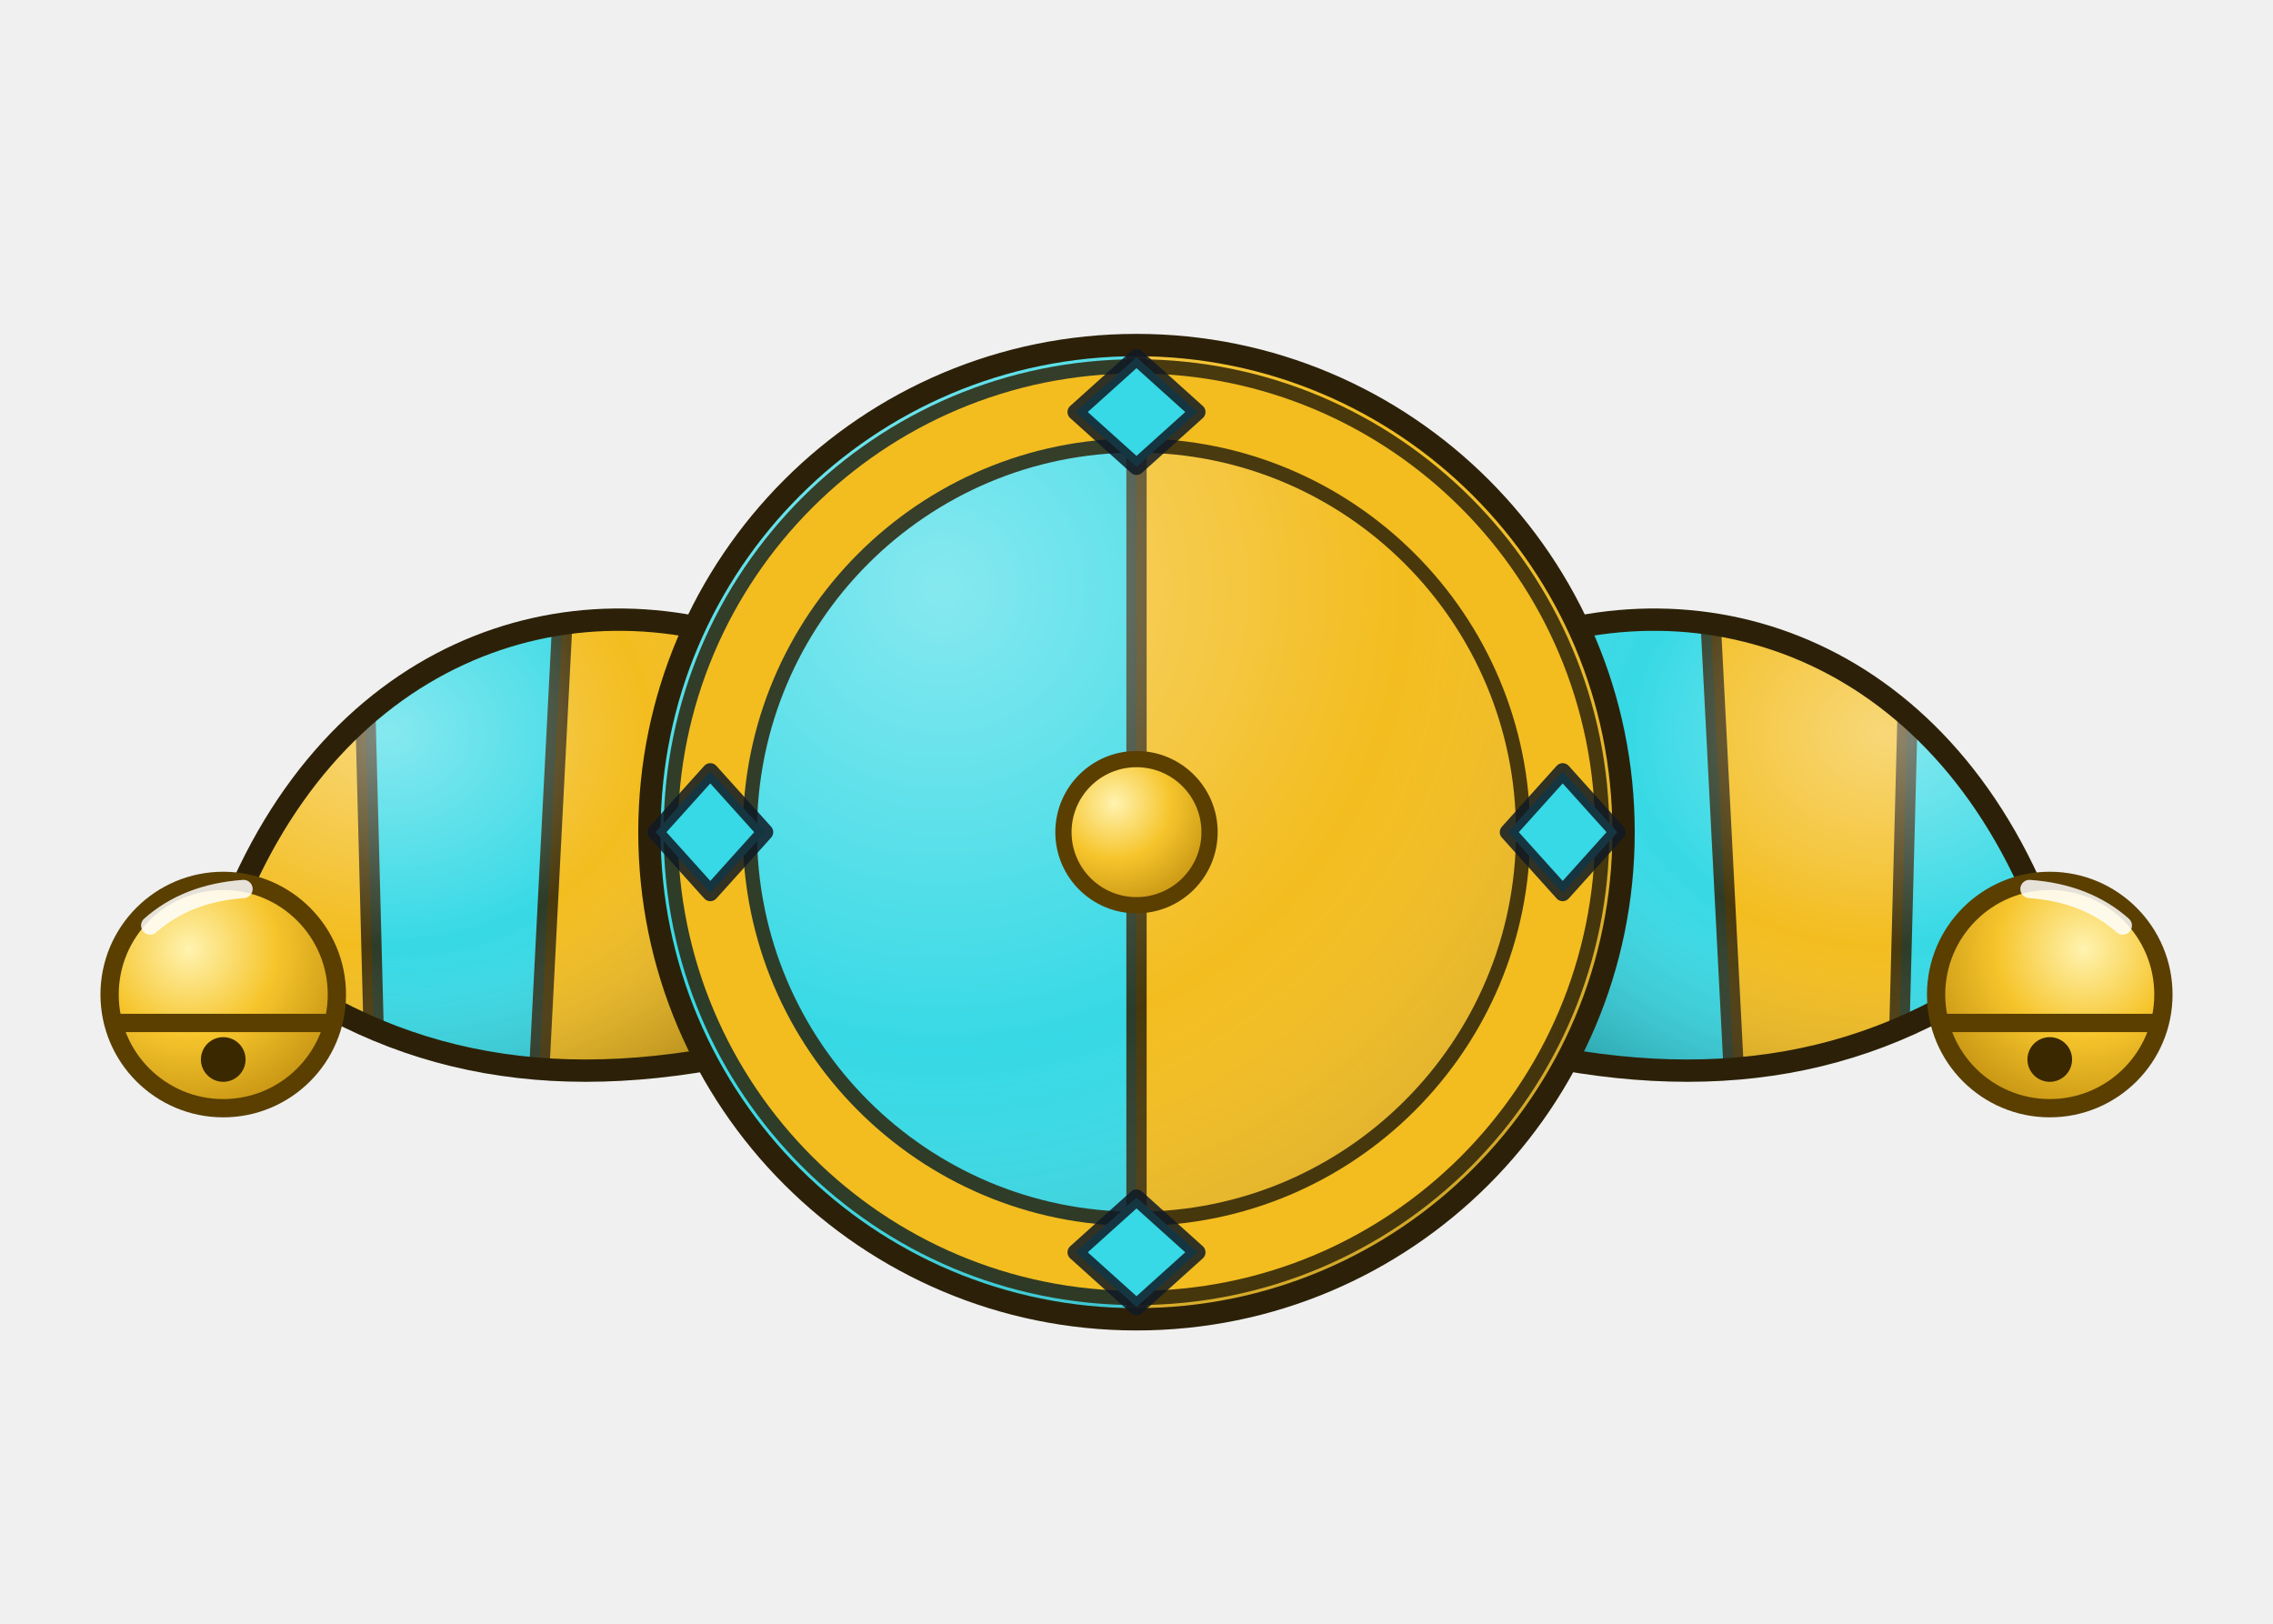
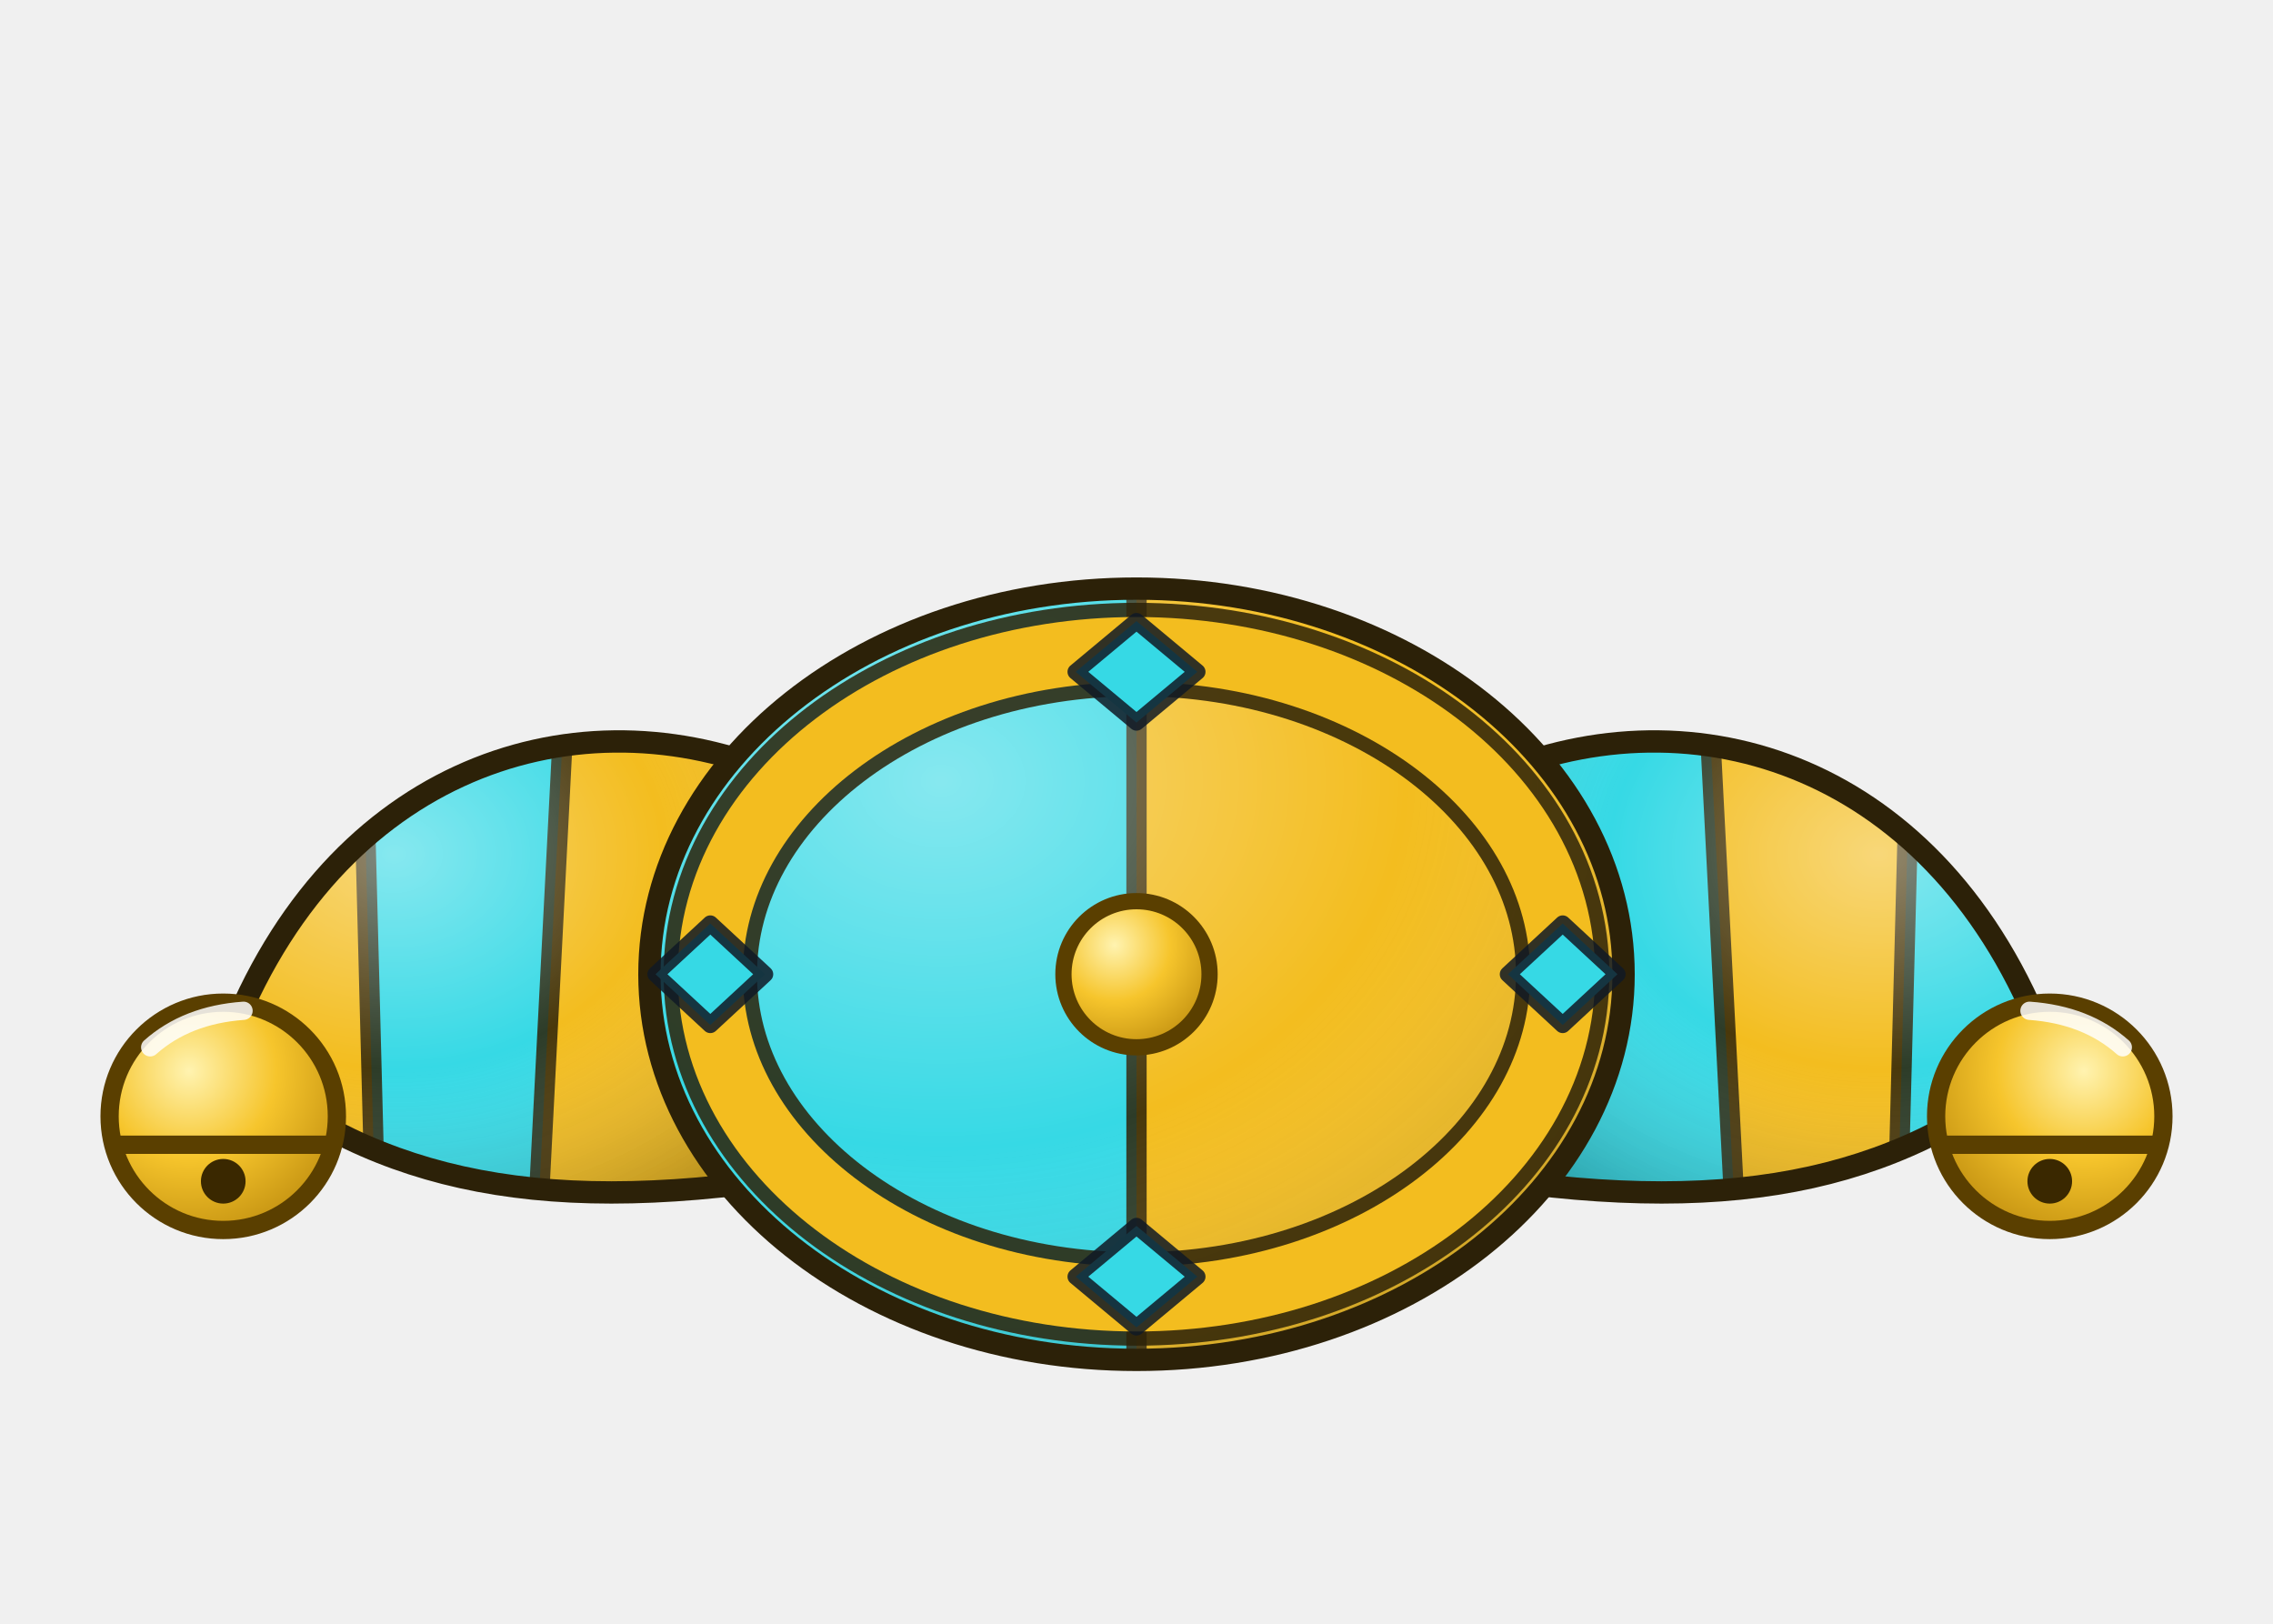
<svg xmlns="http://www.w3.org/2000/svg" width="112" height="80" viewBox="-24 -8 112 80" role="img" aria-label="GAME FRIENDS jester hat — top-down, player color alternating with gold" color="#36d9e5" data-cosmetic="jester-hat" data-view="top" data-anchor="32 32" data-color-binding="root-color">
  <defs>
    <radialGradient id="gf-jest-top-shade" cx=".3" cy=".25" r=".95">
      <stop offset="0" stop-color="#ffffff" stop-opacity=".4" />
      <stop offset=".5" stop-color="#ffffff" stop-opacity="0" />
      <stop offset="1" stop-color="#000000" stop-opacity=".28" />
    </radialGradient>
    <radialGradient id="gf-jest-top-bell" cx=".35" cy=".3" r=".85">
      <stop offset="0" stop-color="#fff3b0" />
      <stop offset=".45" stop-color="#f6c52c" />
      <stop offset="1" stop-color="#b8860b" />
    </radialGradient>
    <clipPath id="gf-jest-top-horn">
-       <path d="M14 24 C4 20-8 24-13 38 C-6 44 2 46 12 44 Z" />
+       <path d="M14 24 C4 20-8 24-13 38 C-6 44 2 46 15 44 Z" />
    </clipPath>
    <clipPath id="gf-jest-top-dome">
-       <ellipse cx="32" cy="33" rx="24" ry="24" />
+       <ellipse cx="32" cy="40" rx="24" ry="19" />
    </clipPath>
  </defs>
  <g stroke-linecap="round" stroke-linejoin="round">
    <g data-color-source="currentColor">
-       <g data-part="left-horn">
-         <g clip-path="url(#gf-jest-top-horn)">
-           <rect x="-30" y="10" width="60" height="50" fill="#f3bd1f" />
-           <polygon points="4.0,17 2.3,50 -30,50 -30,17" fill="currentColor" />
-           <polygon points="-6.26,17 -5.4,50 -30,50 -30,17" fill="#f3bd1f" />
-           <path d="M4.0 17 L2.3 50 M-6.26 17 L-5.4 50" fill="none" stroke="#2c2108" stroke-width="1" stroke-opacity=".85" />
-           <path d="M14 24 C4 20-8 24-13 38 C-6 44 2 46 12 44 Z" fill="url(#gf-jest-top-shade)" />
-         </g>
-         <path d="M14 24 C4 20-8 24-13 38 C-6 44 2 46 12 44 Z" fill="none" stroke="#2c2108" stroke-width="1.1" />
-         <g data-part="bell">
-           <circle cx="-13" cy="41" r="5.6" fill="url(#gf-jest-top-bell)" stroke="#5a3f00" stroke-width=".9" />
-           <path d="M-18.2 42.4 H-7.8" fill="none" stroke="#5a3f00" stroke-width=".9" />
-           <circle cx="-13" cy="44.2" r="1.1" fill="#3a2800" />
-           <path d="M-16.6 37.6 Q-14.8 36 -12 35.8" fill="none" stroke="#ffffff" stroke-width=".9" stroke-opacity=".85" />
+       <g transform="translate(0 6)">
+         <g data-part="left-horn">
+           <g clip-path="url(#gf-jest-top-horn)">
+             <rect x="-30" y="10" width="60" height="50" fill="#f3bd1f" />
+             <polygon points="4.0,17 2.3,50 -30,50 -30,17" fill="currentColor" />
+             <polygon points="-6.26,17 -5.4,50 -30,50 -30,17" fill="#f3bd1f" />
+             <path d="M4.0 17 L2.3 50 M-6.26 17 L-5.4 50" fill="none" stroke="#2c2108" stroke-width="1" stroke-opacity=".85" />
+             <path d="M14 24 C4 20-8 24-13 38 C-6 44 2 46 15 44 Z" fill="url(#gf-jest-top-shade)" />
+           </g>
+           <path d="M14 24 C4 20-8 24-13 38 C-6 44 2 46 15 44 Z" fill="none" stroke="#2c2108" stroke-width="1.1" />
+           <g data-part="bell">
+             <circle cx="-13" cy="41" r="5.6" fill="url(#gf-jest-top-bell)" stroke="#5a3f00" stroke-width=".9" />
+             <path d="M-18.2 42.4 H-7.8" fill="none" stroke="#5a3f00" stroke-width=".9" />
+             <circle cx="-13" cy="44.2" r="1.1" fill="#3a2800" />
+             <path d="M-16.6 37.6 Q-14.8 36 -12 35.8" fill="none" stroke="#ffffff" stroke-width=".9" stroke-opacity=".85" />
+           </g>
        </g>
      </g>
    </g>
    <g data-color-source="currentColor">
-       <g data-part="right-horn" transform="translate(64 0) scale(-1 1)">
-         <g clip-path="url(#gf-jest-top-horn)">
-           <rect x="-30" y="10" width="60" height="50" fill="currentColor" />
-           <polygon points="4.0,17 2.3,50 -30,50 -30,17" fill="#f3bd1f" />
-           <polygon points="-6.26,17 -5.4,50 -30,50 -30,17" fill="currentColor" />
-           <path d="M4.0 17 L2.3 50 M-6.26 17 L-5.4 50" fill="none" stroke="#2c2108" stroke-width="1" stroke-opacity=".85" />
-           <path d="M14 24 C4 20-8 24-13 38 C-6 44 2 46 12 44 Z" fill="url(#gf-jest-top-shade)" />
-         </g>
-         <path d="M14 24 C4 20-8 24-13 38 C-6 44 2 46 12 44 Z" fill="none" stroke="#2c2108" stroke-width="1.1" />
-         <g data-part="bell">
-           <circle cx="-13" cy="41" r="5.6" fill="url(#gf-jest-top-bell)" stroke="#5a3f00" stroke-width=".9" />
-           <path d="M-18.2 42.4 H-7.8" fill="none" stroke="#5a3f00" stroke-width=".9" />
-           <circle cx="-13" cy="44.2" r="1.1" fill="#3a2800" />
-           <path d="M-16.6 37.6 Q-14.8 36 -12 35.8" fill="none" stroke="#ffffff" stroke-width=".9" stroke-opacity=".85" />
+       <g transform="translate(0 6)">
+         <g data-part="right-horn" transform="translate(64 0) scale(-1 1)">
+           <g clip-path="url(#gf-jest-top-horn)">
+             <rect x="-30" y="10" width="60" height="50" fill="currentColor" />
+             <polygon points="4.0,17 2.3,50 -30,50 -30,17" fill="#f3bd1f" />
+             <polygon points="-6.26,17 -5.4,50 -30,10 -30,-17" fill="currentColor" />
+             <path d="M4.0 17 L2.3 50 M-6.26 17 L-5.4 50" fill="none" stroke="#2c2108" stroke-width="1" stroke-opacity=".85" />
+             <path d="M14 24 C4 20-8 24-13 38 C-6 44 2 46 15 44 Z" fill="url(#gf-jest-top-shade)" />
+           </g>
+           <path d="M14 24 C4 20-8 24-13 38 C-6 44 2 46 15 44 Z" fill="none" stroke="#2c2108" stroke-width="1.1" />
+           <g data-part="bell">
+             <circle cx="-13" cy="41" r="5.6" fill="url(#gf-jest-top-bell)" stroke="#5a3f00" stroke-width=".9" />
+             <path d="M-18.2 42.4 H-7.8" fill="none" stroke="#5a3f00" stroke-width=".9" />
+             <circle cx="-13" cy="44.2" r="1.1" fill="#3a2800" />
+             <path d="M-16.6 37.6 Q-14.8 36 -12 35.8" fill="none" stroke="#ffffff" stroke-width=".9" stroke-opacity=".85" />
+           </g>
        </g>
      </g>
    </g>
    <g data-part="dome">
      <g clip-path="url(#gf-jest-top-dome)">
-         <rect x="0" y="5" width="32" height="60" fill="currentColor" data-color-source="currentColor" />
-         <rect x="32" y="5" width="32" height="60" fill="#f3bd1f" />
-         <path d="M32 8 V58" fill="none" stroke="#2c2108" stroke-width="1" stroke-opacity=".85" />
-         <ellipse cx="32" cy="33" rx="24" ry="24" fill="url(#gf-jest-top-shade)" />
-         <path d="M13 26 C15 18 21 13 28 11.5" fill="none" stroke="#ffffff" stroke-width="1.6" stroke-opacity=".65" />
+         <rect x="0" y="15" width="32" height="50" fill="currentColor" data-color-source="currentColor" />
+         <rect x="32" y="15" width="32" height="50" fill="#f3bd1f" />
+         <path d="M32 18 V62" fill="none" stroke="#2c2108" stroke-width="1" stroke-opacity=".85" />
+         <ellipse cx="32" cy="40" rx="24" ry="19" fill="url(#gf-jest-top-shade)" />
+         <path d="M13 34 C15 28 21 24.5 28 23.5" fill="none" stroke="#ffffff" stroke-width="1.6" stroke-opacity=".65" />
      </g>
-       <ellipse cx="32" cy="33" rx="24" ry="24" fill="none" stroke="#2c2108" stroke-width="1.1" />
-       <ellipse cx="32" cy="33" rx="21" ry="21" fill="none" stroke="#2c2108" stroke-width="4.6" stroke-opacity=".85" />
-       <ellipse cx="32" cy="33" rx="21" ry="21" fill="none" stroke="#f3bd1f" stroke-width="3.2" />
+       <ellipse cx="32" cy="40" rx="24" ry="19" fill="none" stroke="#2c2108" stroke-width="1.1" />
+       <ellipse cx="32" cy="40" rx="21" ry="16" fill="none" stroke="#2c2108" stroke-width="4.6" stroke-opacity=".85" />
+       <ellipse cx="32" cy="40" rx="21" ry="16" fill="none" stroke="#f3bd1f" stroke-width="3.2" />
      <g data-color-source="currentColor" stroke="#101925" stroke-width=".8" stroke-opacity=".85">
-         <polygon points="32,9.6 35,12.3 32,15 29,12.3" fill="currentColor" />
-         <polygon points="53,33 55.7,36 53,39 50.3,36" fill="currentColor" transform="translate(0 -3)" />
-         <polygon points="32,51 35,53.7 32,56.4 29,53.7" fill="currentColor" />
-         <polygon points="11,33 13.7,36 11,39 8.3,36" fill="currentColor" transform="translate(0 -3)" />
+         <polygon points="32,22.6 35,25.1 32,27.6 29,25.1" fill="currentColor" />
+         <polygon points="53,37.5 55.7,40 53,42.5 50.3,40" fill="currentColor" />
+         <polygon points="32,52.4 35,54.9 32,57.4 29,54.9" fill="currentColor" />
+         <polygon points="11,37.5 13.7,40 11,42.5 8.3,40" fill="currentColor" />
      </g>
-       <circle cx="32" cy="33" r="3.6" fill="url(#gf-jest-top-bell)" stroke="#5a3f00" stroke-width=".8" />
+       <circle cx="32" cy="40" r="3.6" fill="url(#gf-jest-top-bell)" stroke="#5a3f00" stroke-width=".8" />
    </g>
  </g>
</svg>
